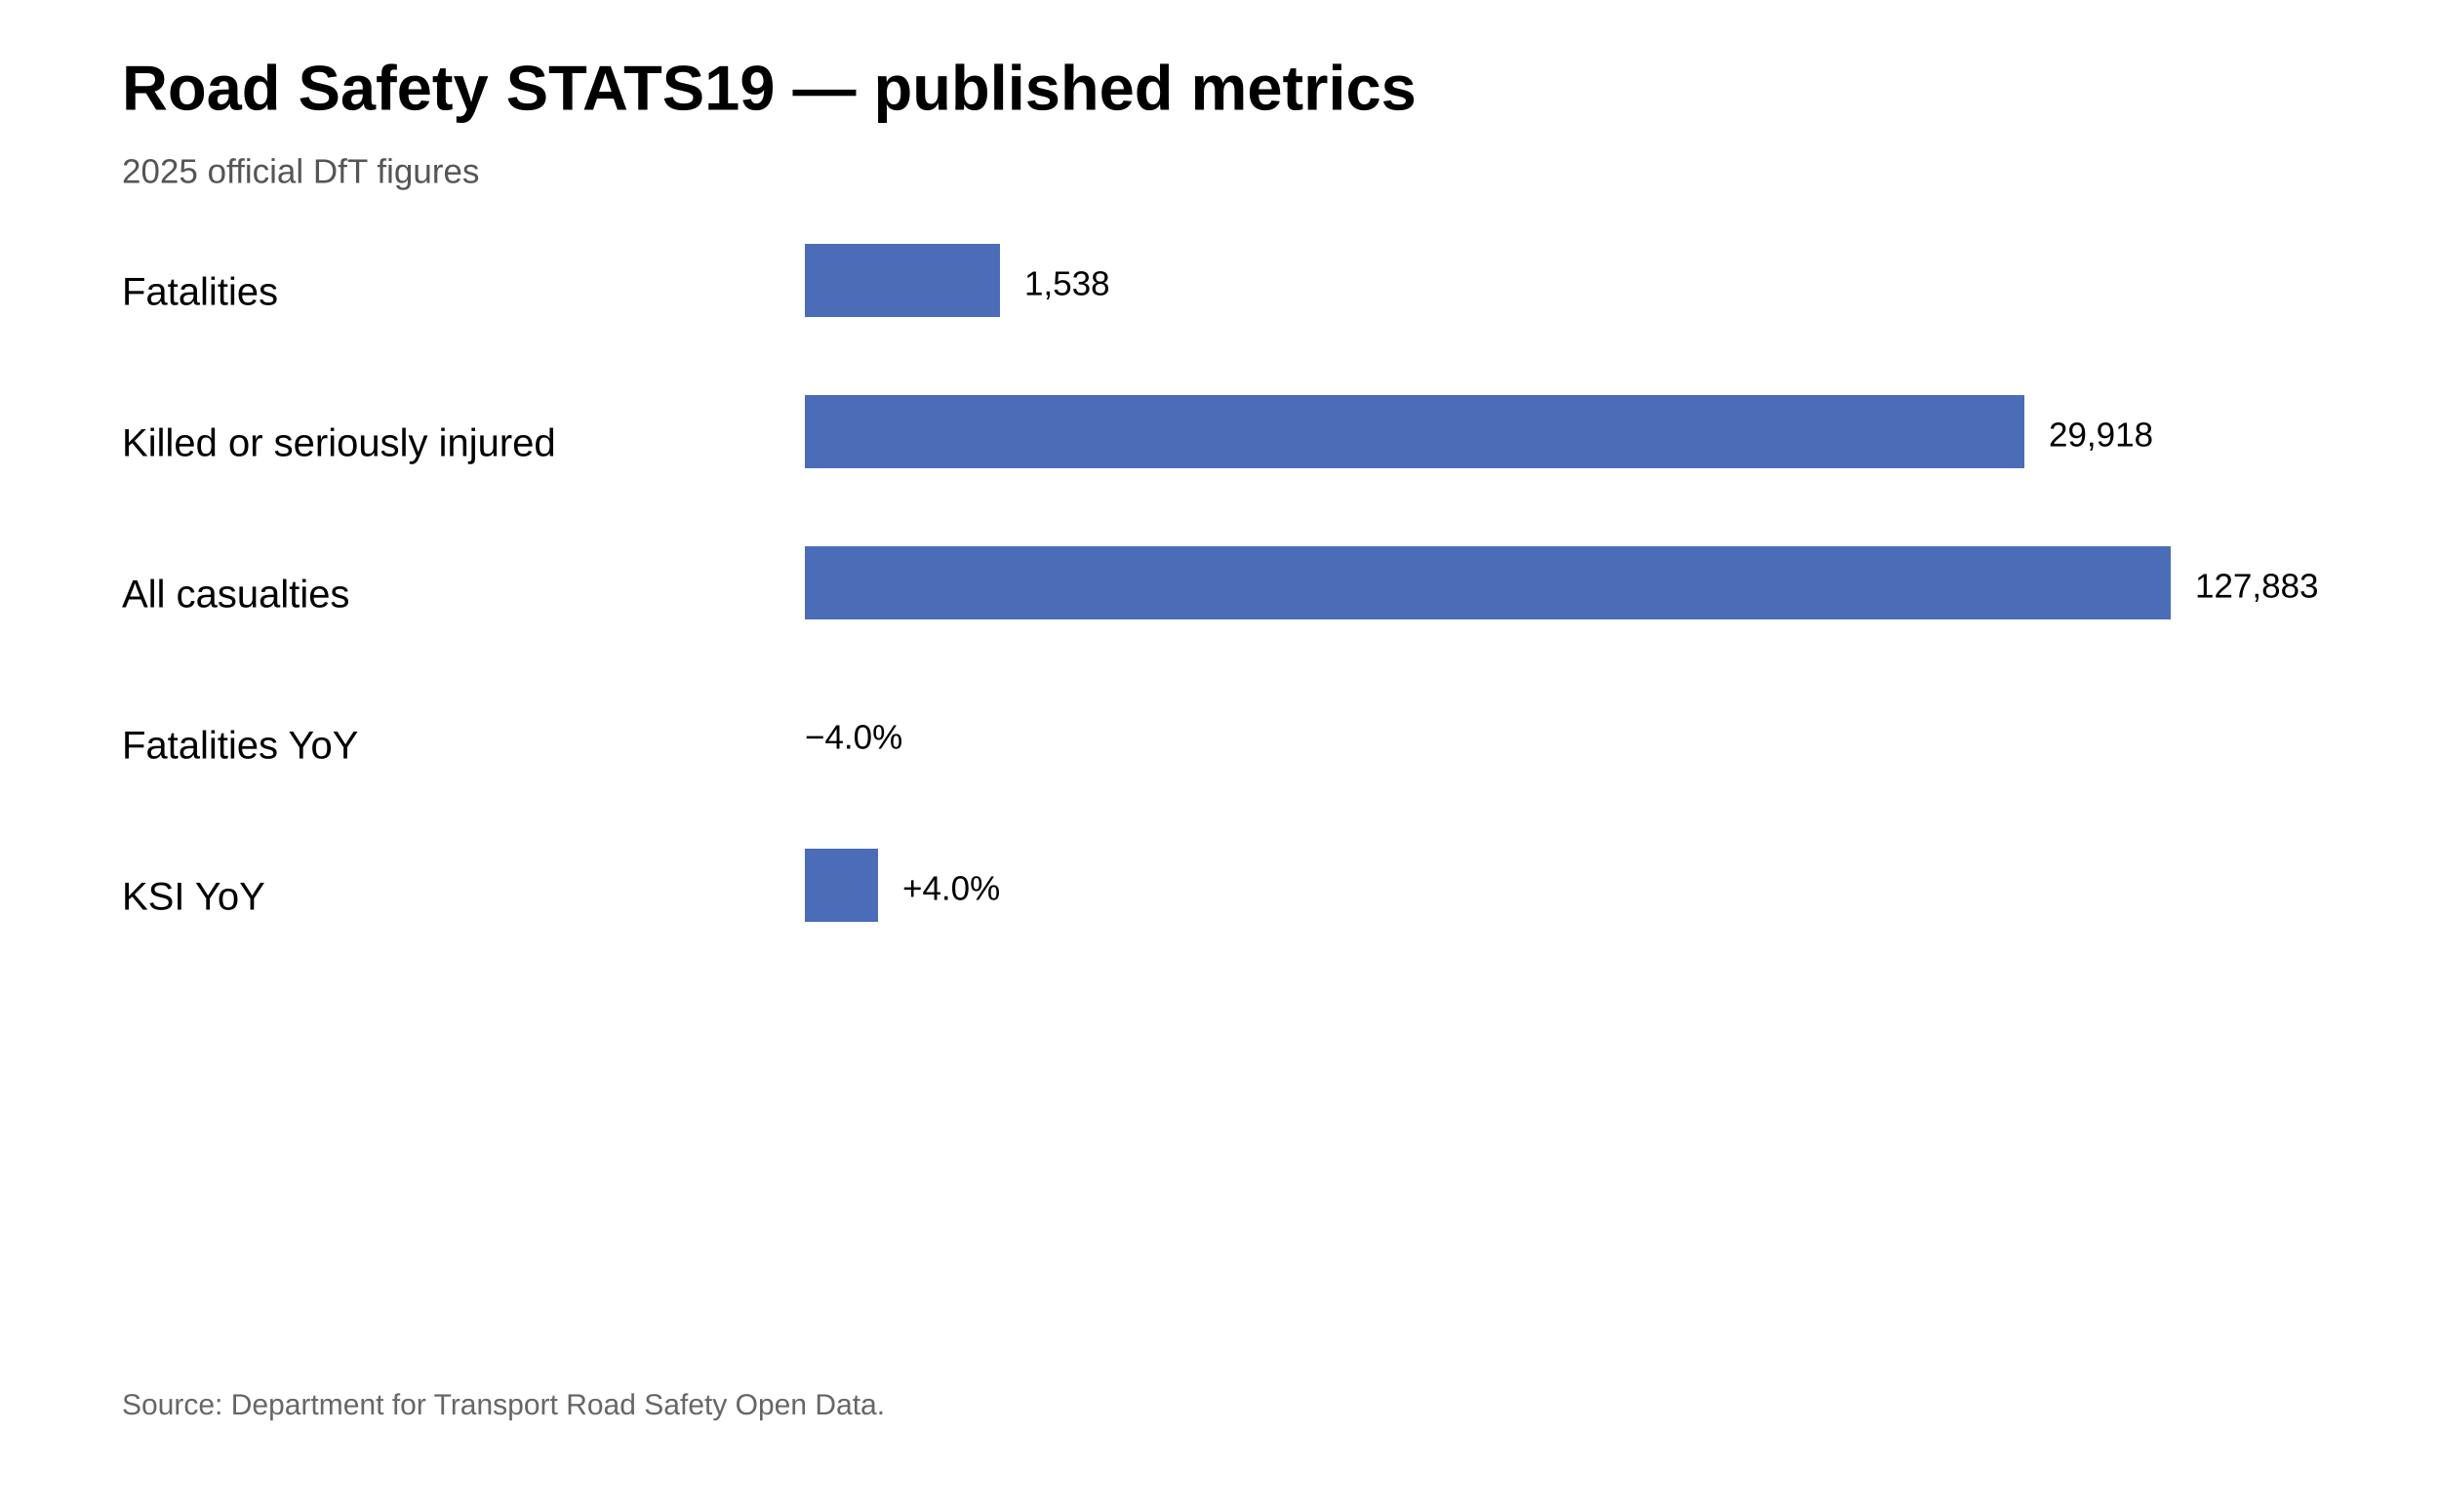
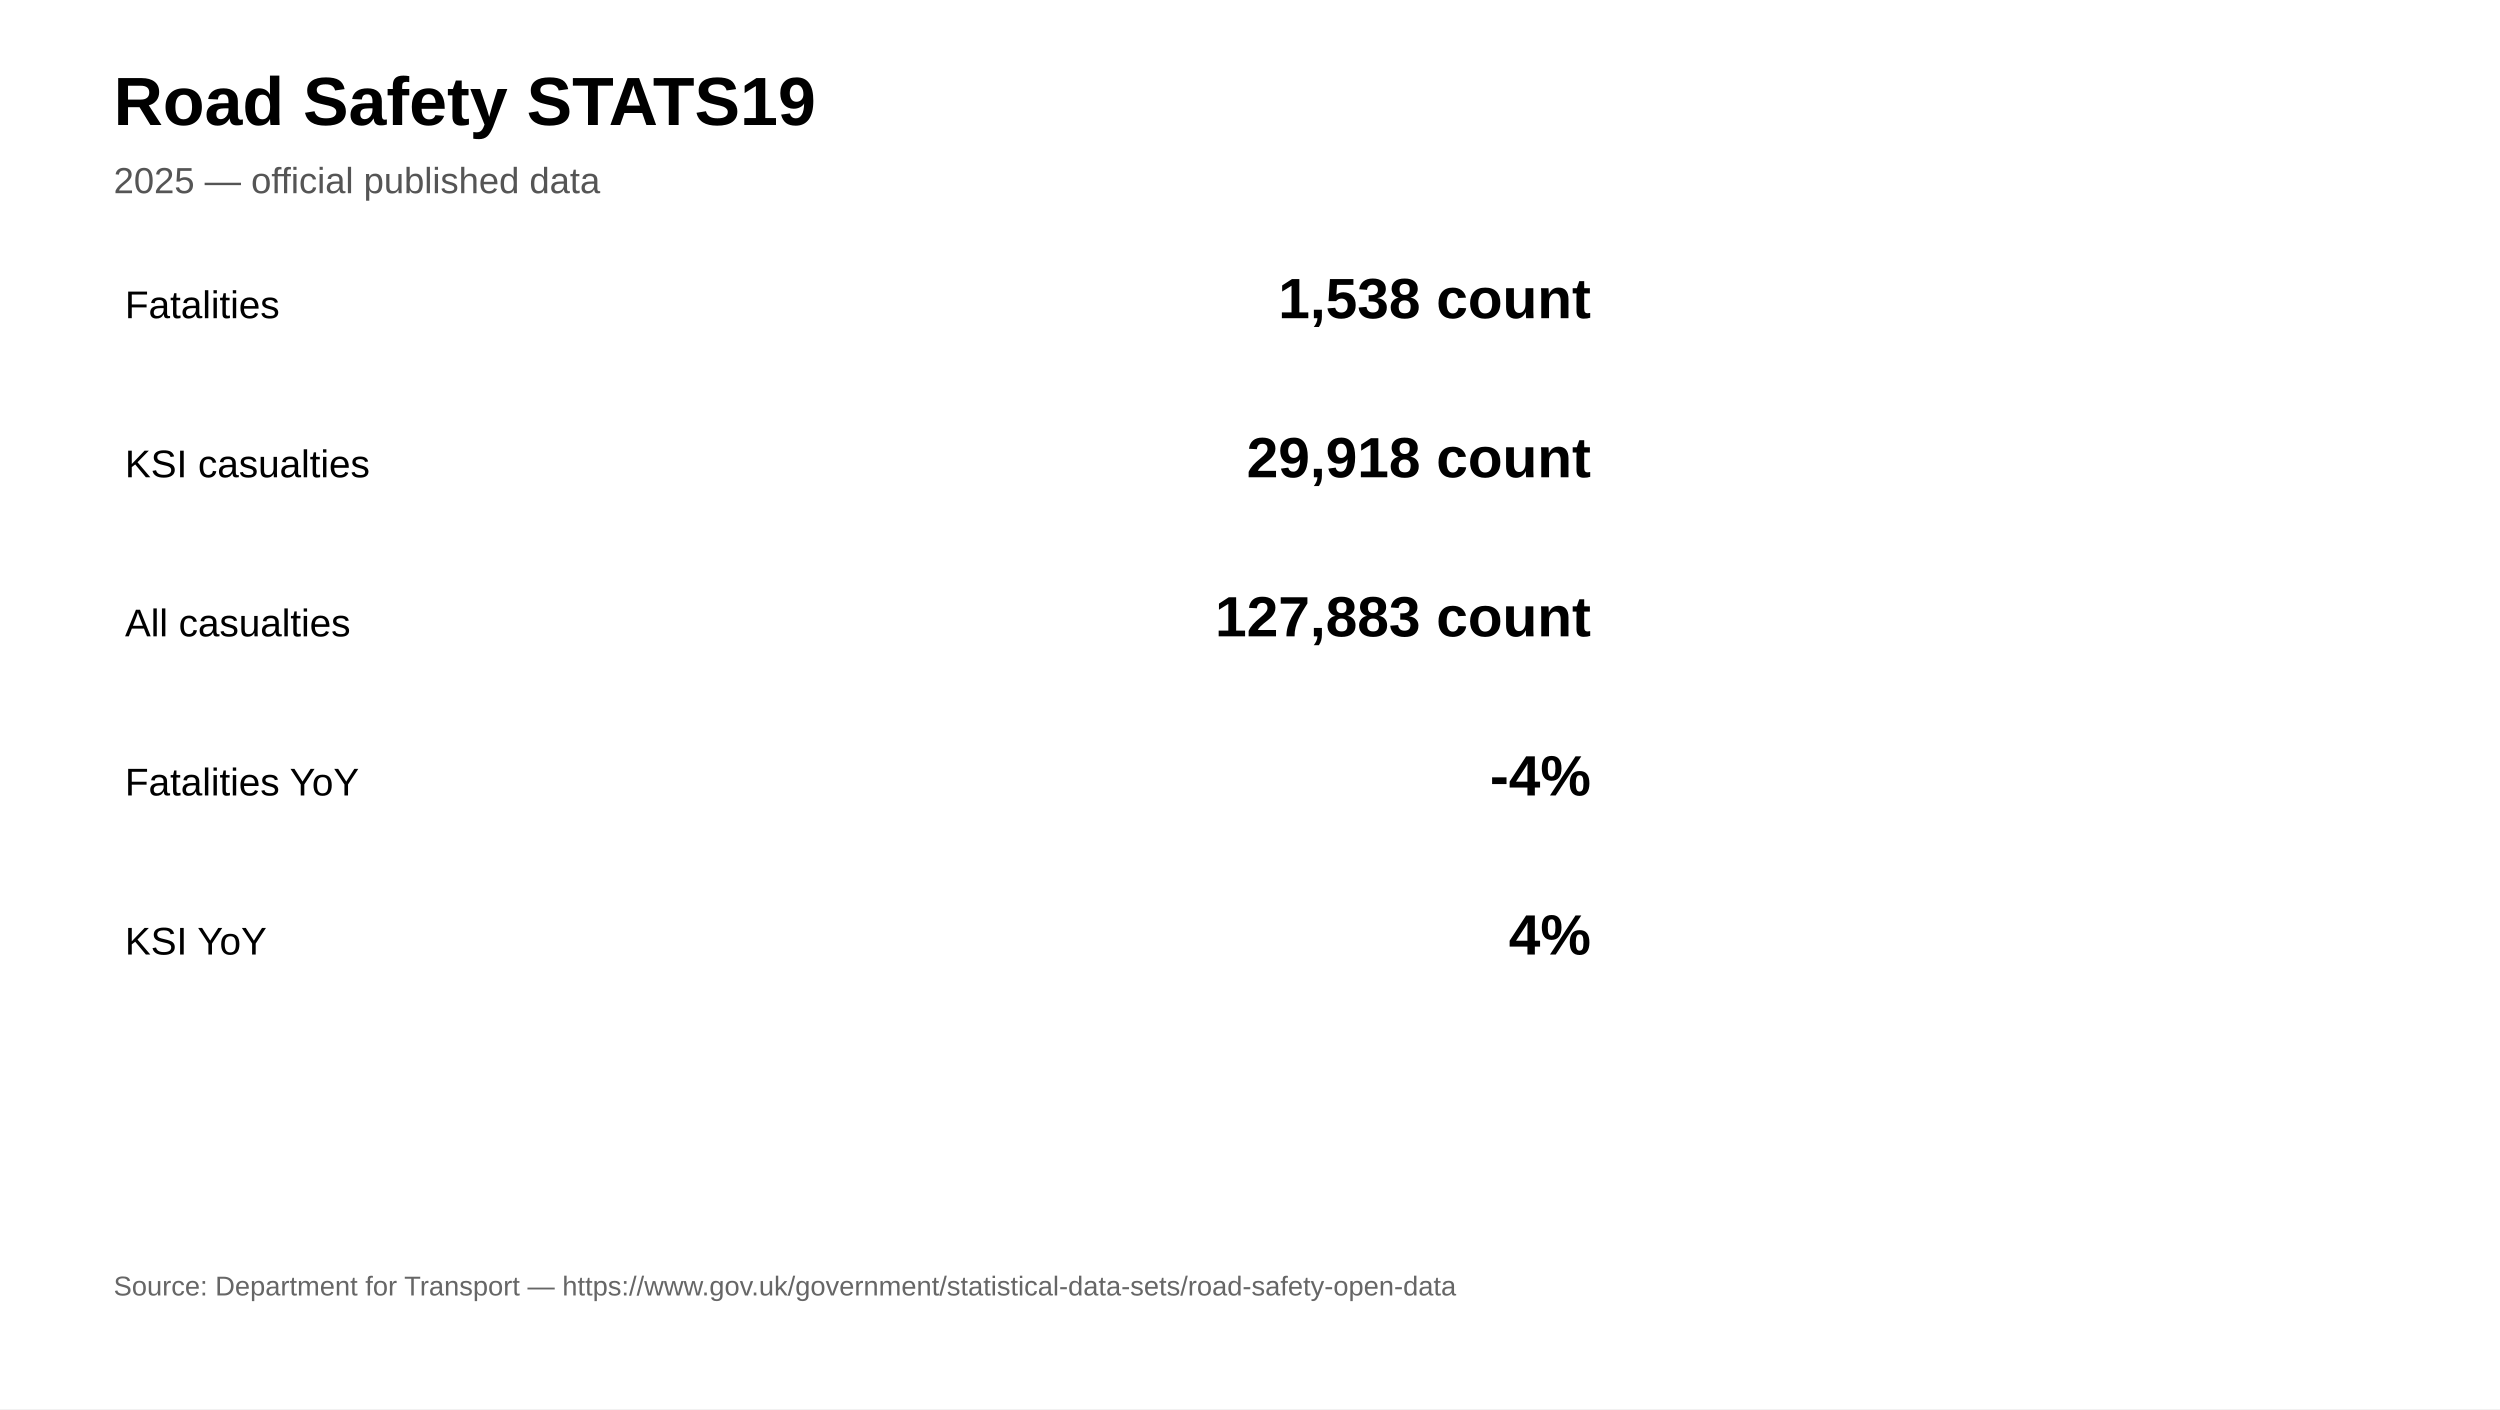
- <svg xmlns="http://www.w3.org/2000/svg" width="1000" height="620" viewBox="0 0 1000 620">
-   <rect width="100%" height="100%" fill="white" />
-   <text x="50" y="45" font-family="Arial" font-size="26" font-weight="bold">Road Safety STATS19 — published metrics</text>
-   <text x="50" y="75" font-family="Arial" font-size="14" fill="#555">2025 official DfT figures</text>
-   <text x="50" y="125" font-family="Arial" font-size="16">Fatalities</text>
-   <rect x="330" y="100" width="80" height="30" fill="#4b6cb7" />
-   <text x="420" y="121" font-family="Arial" font-size="14">1,538</text>
-   <text x="50" y="187" font-family="Arial" font-size="16">Killed or seriously injured</text>
-   <rect x="330" y="162" width="500" height="30" fill="#4b6cb7" />
-   <text x="840" y="183" font-family="Arial" font-size="14">29,918</text>
-   <text x="50" y="249" font-family="Arial" font-size="16">All casualties</text>
-   <rect x="330" y="224" width="560" height="30" fill="#4b6cb7" />
-   <text x="900" y="245" font-family="Arial" font-size="14">127,883</text>
-   <text x="50" y="311" font-family="Arial" font-size="16">Fatalities YoY</text>
-   <text x="330" y="307" font-family="Arial" font-size="14">−4.0%</text>
-   <text x="50" y="373" font-family="Arial" font-size="16">KSI YoY</text>
-   <rect x="330" y="348" width="30" height="30" fill="#4b6cb7" />
-   <text x="370" y="369" font-family="Arial" font-size="14">+4.0%</text>
-   <text x="50" y="580" font-family="Arial" font-size="12" fill="#666">Source: Department for Transport Road Safety Open Data.</text>
+ <svg xmlns="http://www.w3.org/2000/svg" width="1100" height="620" viewBox="0 0 1100 620">
+   <rect width="1100" height="620" fill="white" />
+   <text x="50" y="55" font-family="Arial" font-size="30" font-weight="bold">Road Safety STATS19</text>
+   <text x="50" y="85" font-family="Arial" font-size="16" fill="#555">2025 — official published data</text>
+   <text x="55" y="140" font-family="Arial" font-size="17">Fatalities</text>
+   <text x="700" y="140" text-anchor="end" font-family="Arial" font-size="25" font-weight="bold">1,538 count</text>
+   <text x="55" y="210" font-family="Arial" font-size="17">KSI casualties</text>
+   <text x="700" y="210" text-anchor="end" font-family="Arial" font-size="25" font-weight="bold">29,918 count</text>
+   <text x="55" y="280" font-family="Arial" font-size="17">All casualties</text>
+   <text x="700" y="280" text-anchor="end" font-family="Arial" font-size="25" font-weight="bold">127,883 count</text>
+   <text x="55" y="350" font-family="Arial" font-size="17">Fatalities YoY</text>
+   <text x="700" y="350" text-anchor="end" font-family="Arial" font-size="25" font-weight="bold">-4%</text>
+   <text x="55" y="420" font-family="Arial" font-size="17">KSI YoY</text>
+   <text x="700" y="420" text-anchor="end" font-family="Arial" font-size="25" font-weight="bold">4%</text>
+   <text x="50" y="570" font-family="Arial" font-size="12" fill="#666">Source: Department for Transport — https://www.gov.uk/government/statistical-data-sets/road-safety-open-data</text>
</svg>
